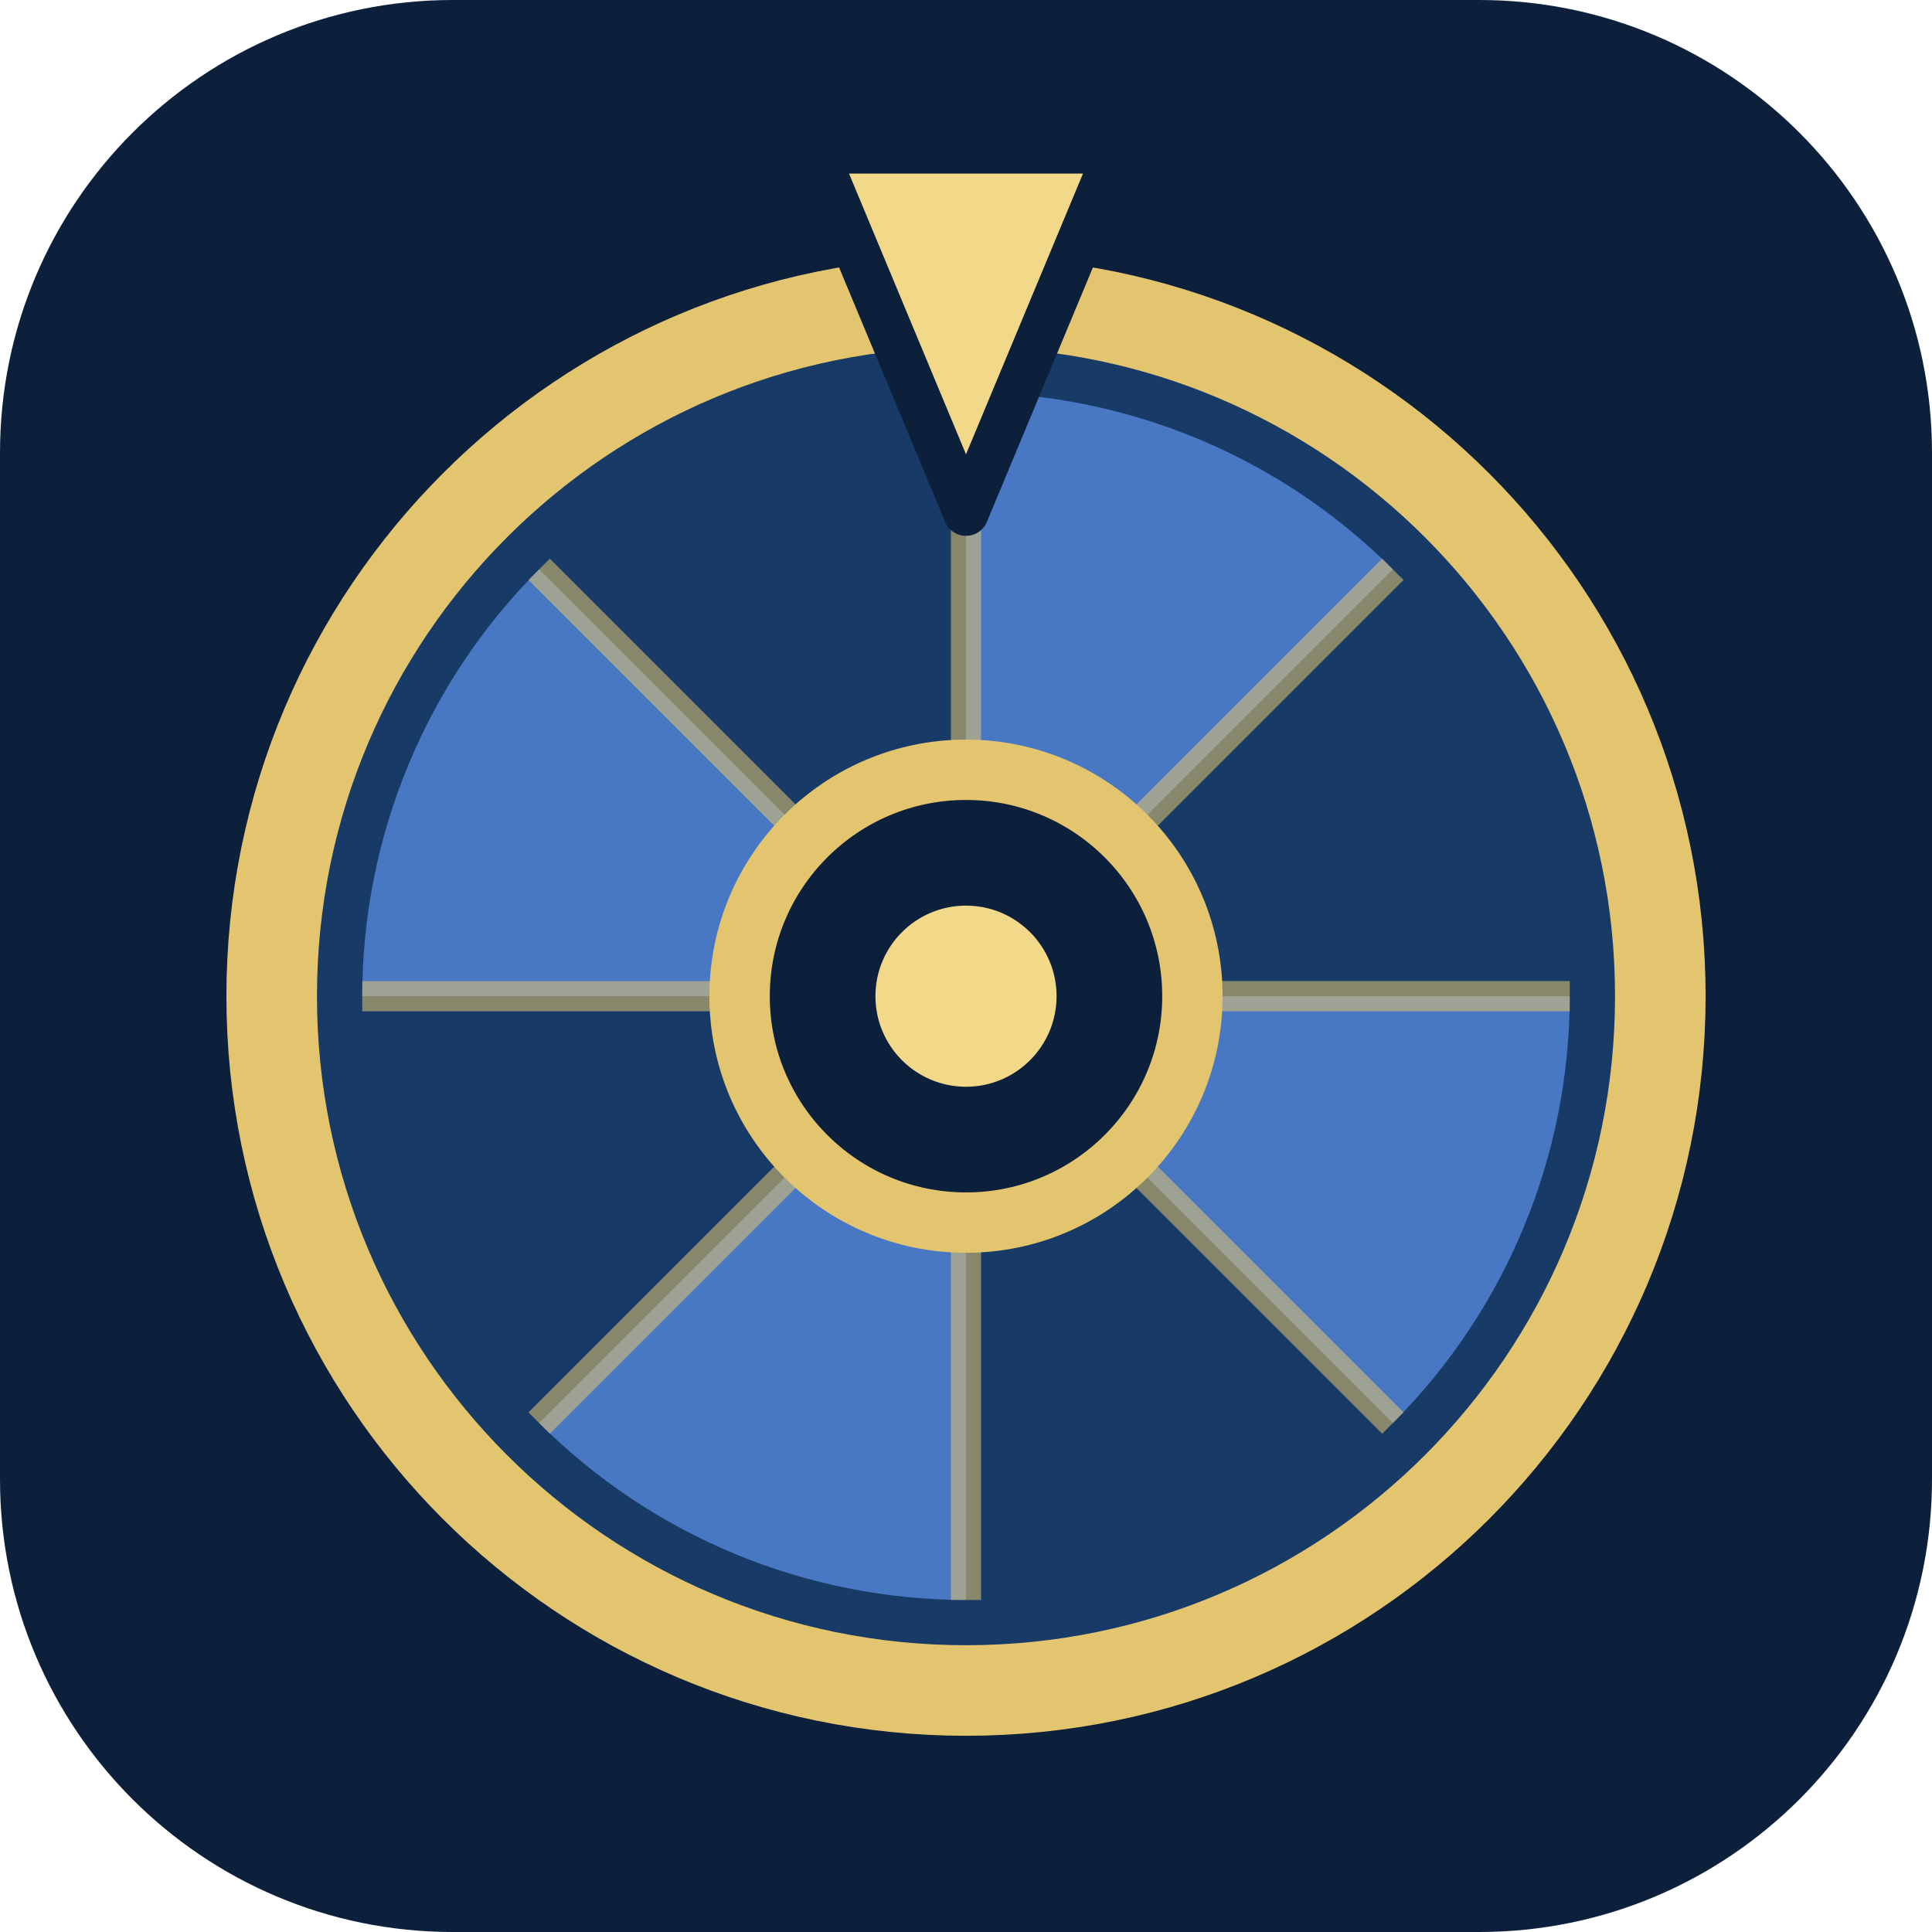
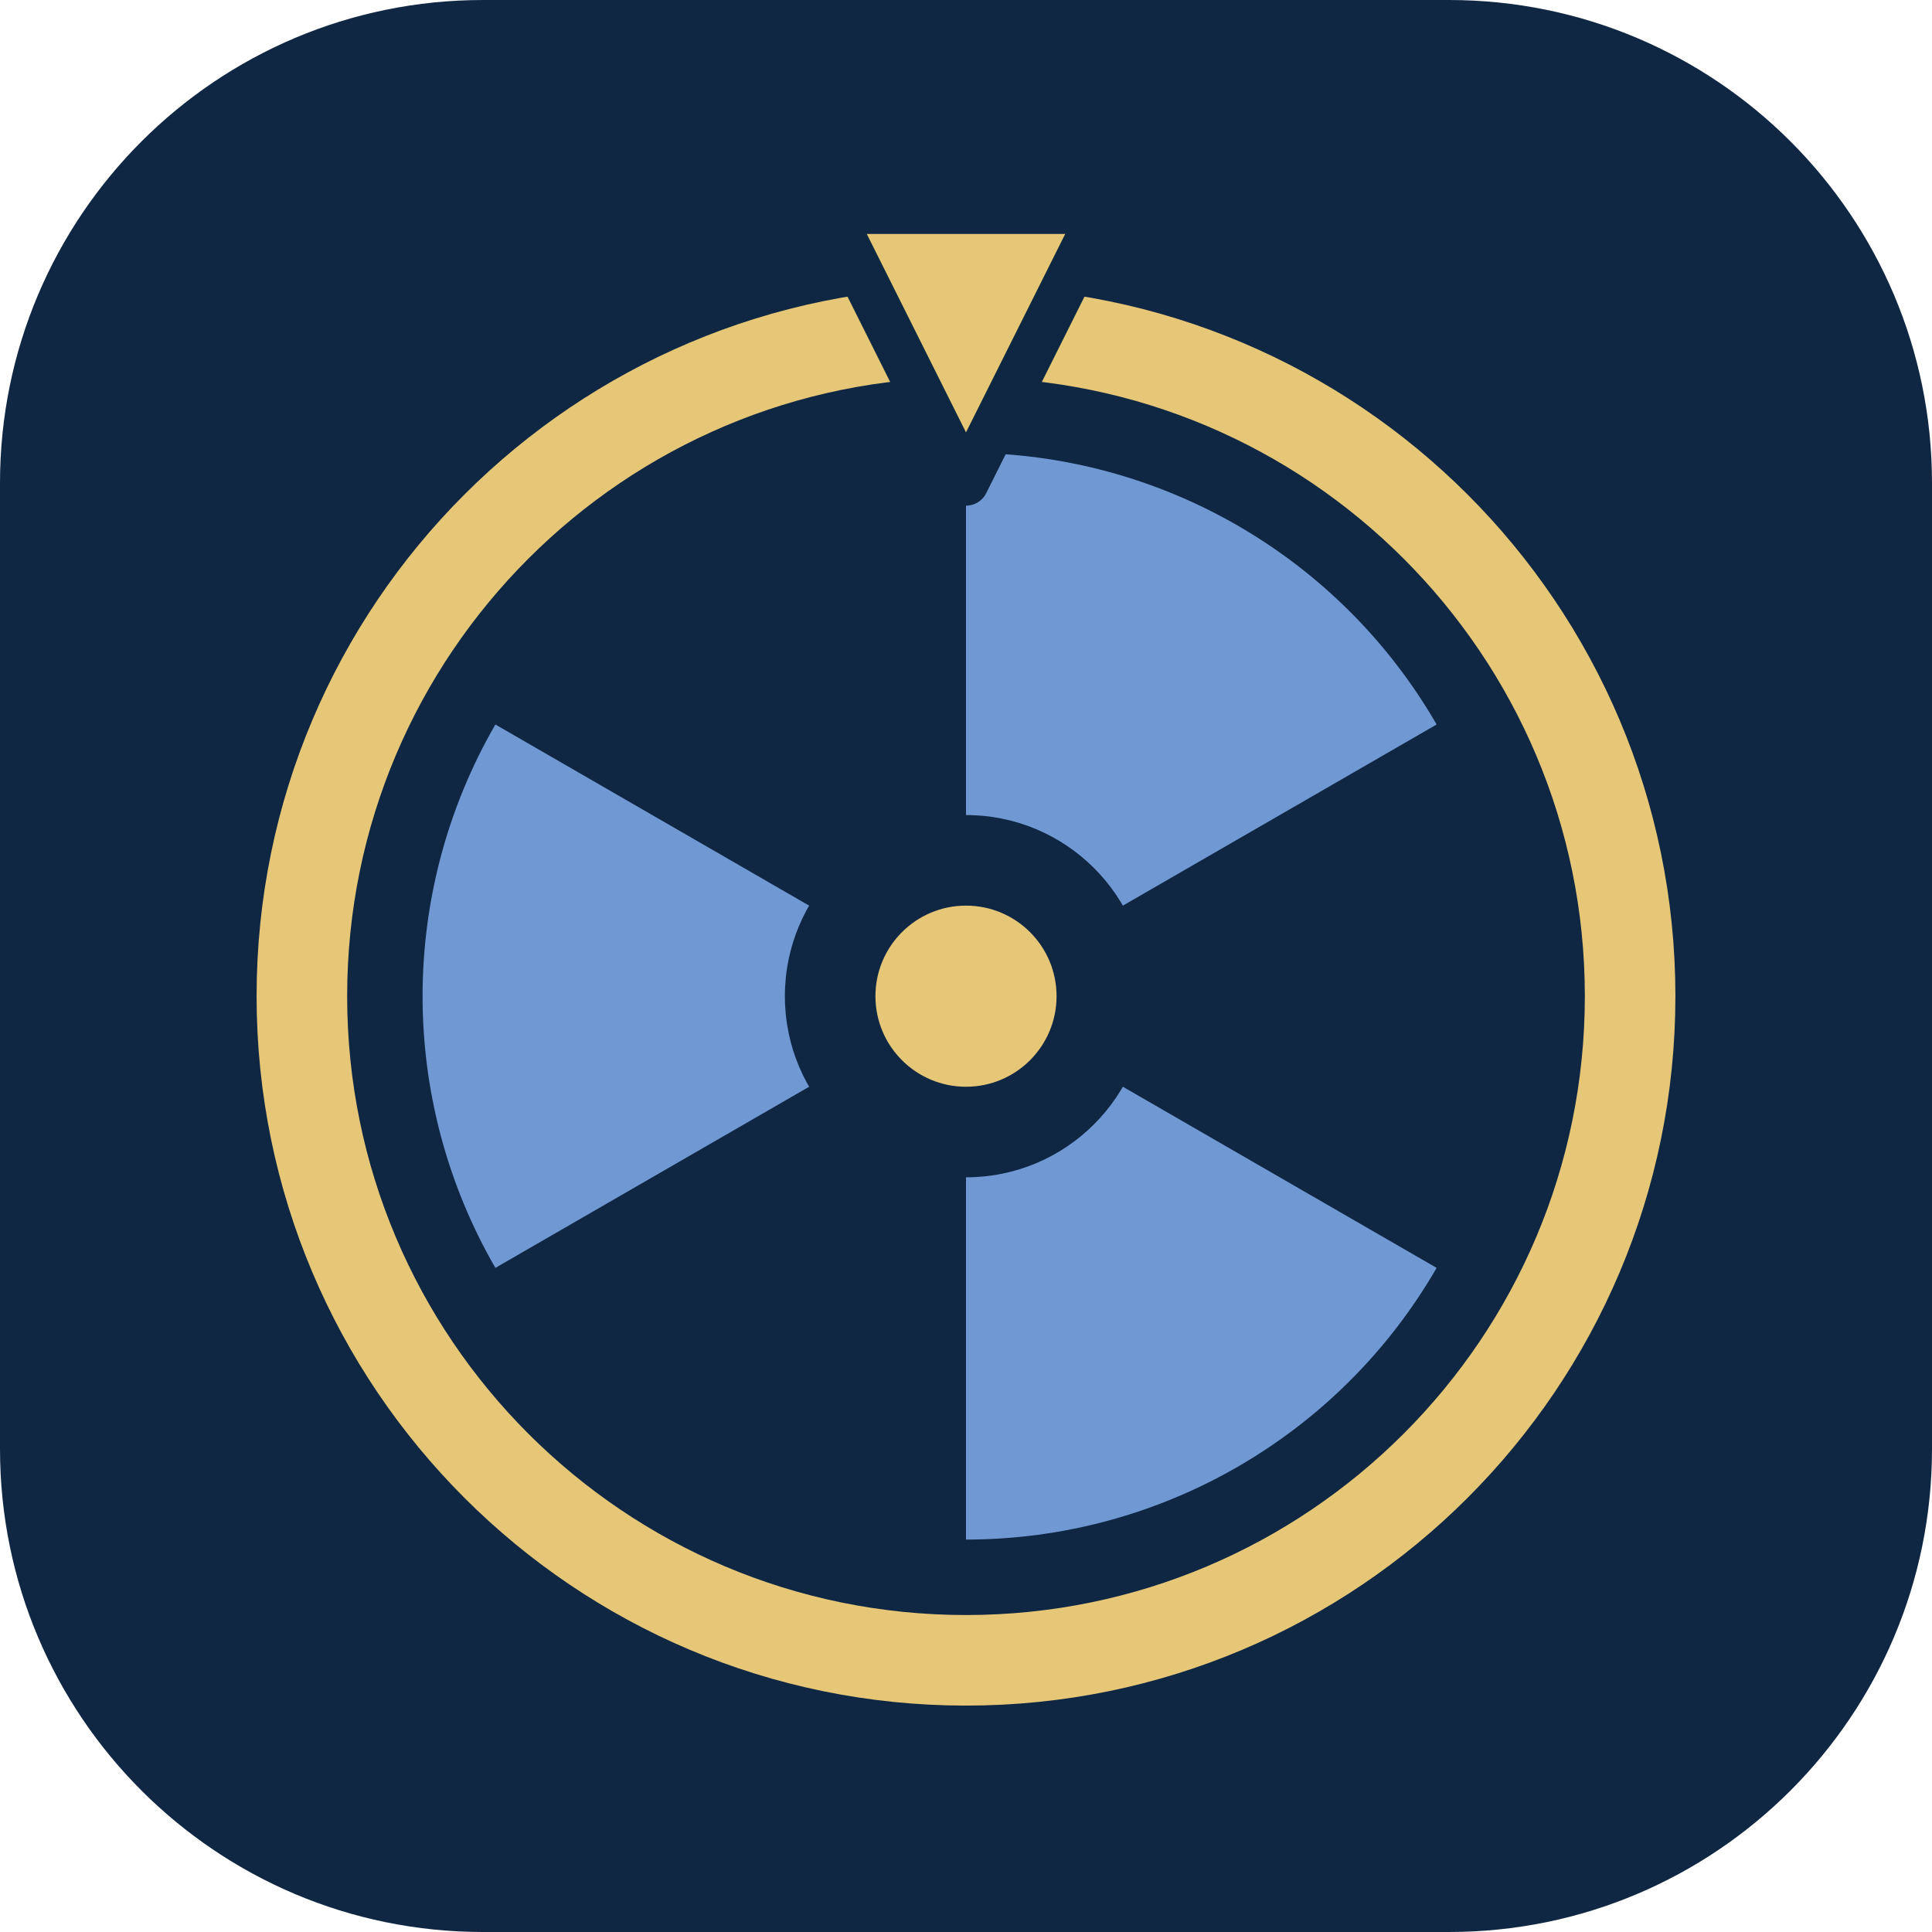
<svg xmlns="http://www.w3.org/2000/svg" viewBox="0 0 64 64">
-   <rect width="64" height="64" rx="15" fill="#0D203B" />
-   <circle cx="32" cy="33" r="23" fill="#173B66" stroke="#E4C56F" stroke-width="3" />
-   <g fill="#4878C3">
-     <path d="M32 33V13a20 20 0 0 1 14.14 5.86Z" />
-     <path d="M32 33h20a20 20 0 0 1-5.86 14.14Z" />
-     <path d="M32 33v20a20 20 0 0 1-14.14-5.86Z" />
-     <path d="M32 33H12a20 20 0 0 1 5.86-14.14Z" />
+   <rect width="64" height="64" rx="16" fill="#102743" />
+   <circle cx="32" cy="33" r="22" fill="none" stroke="#E5C777" stroke-width="3" />
+   <g fill="#7099D4">
+     <path d="M32 33V15a18 18 0 0 1 15.59 9Z" />
+     <path d="M32 33l15.59 9A18 18 0 0 1 32 51Z" />
+     <path d="M32 33l-15.59 9a18 18 0 0 1 0-18Z" />
  </g>
-   <g stroke="#E4C56F" stroke-width="1" opacity=".55">
-     <path d="M32 13v40M12 33h40M17.86 18.86l28.28 28.28M46.14 18.86L17.86 47.14" />
-   </g>
-   <circle cx="32" cy="33" r="7.5" fill="#0D203B" stroke="#E4C56F" stroke-width="2" />
-   <circle cx="32" cy="33" r="3" fill="#F2D989" />
-   <path d="M27 5h10l-5 12Z" fill="#F2D989" stroke="#0D203B" stroke-width="1.5" stroke-linejoin="round" />
+   <circle cx="32" cy="33" r="6" fill="#102743" />
+   <circle cx="32" cy="33" r="3" fill="#E5C777" />
+   <path d="M27.5 7h9L32 16Z" fill="#E5C777" stroke="#102743" stroke-width="1.5" stroke-linejoin="round" />
</svg>
